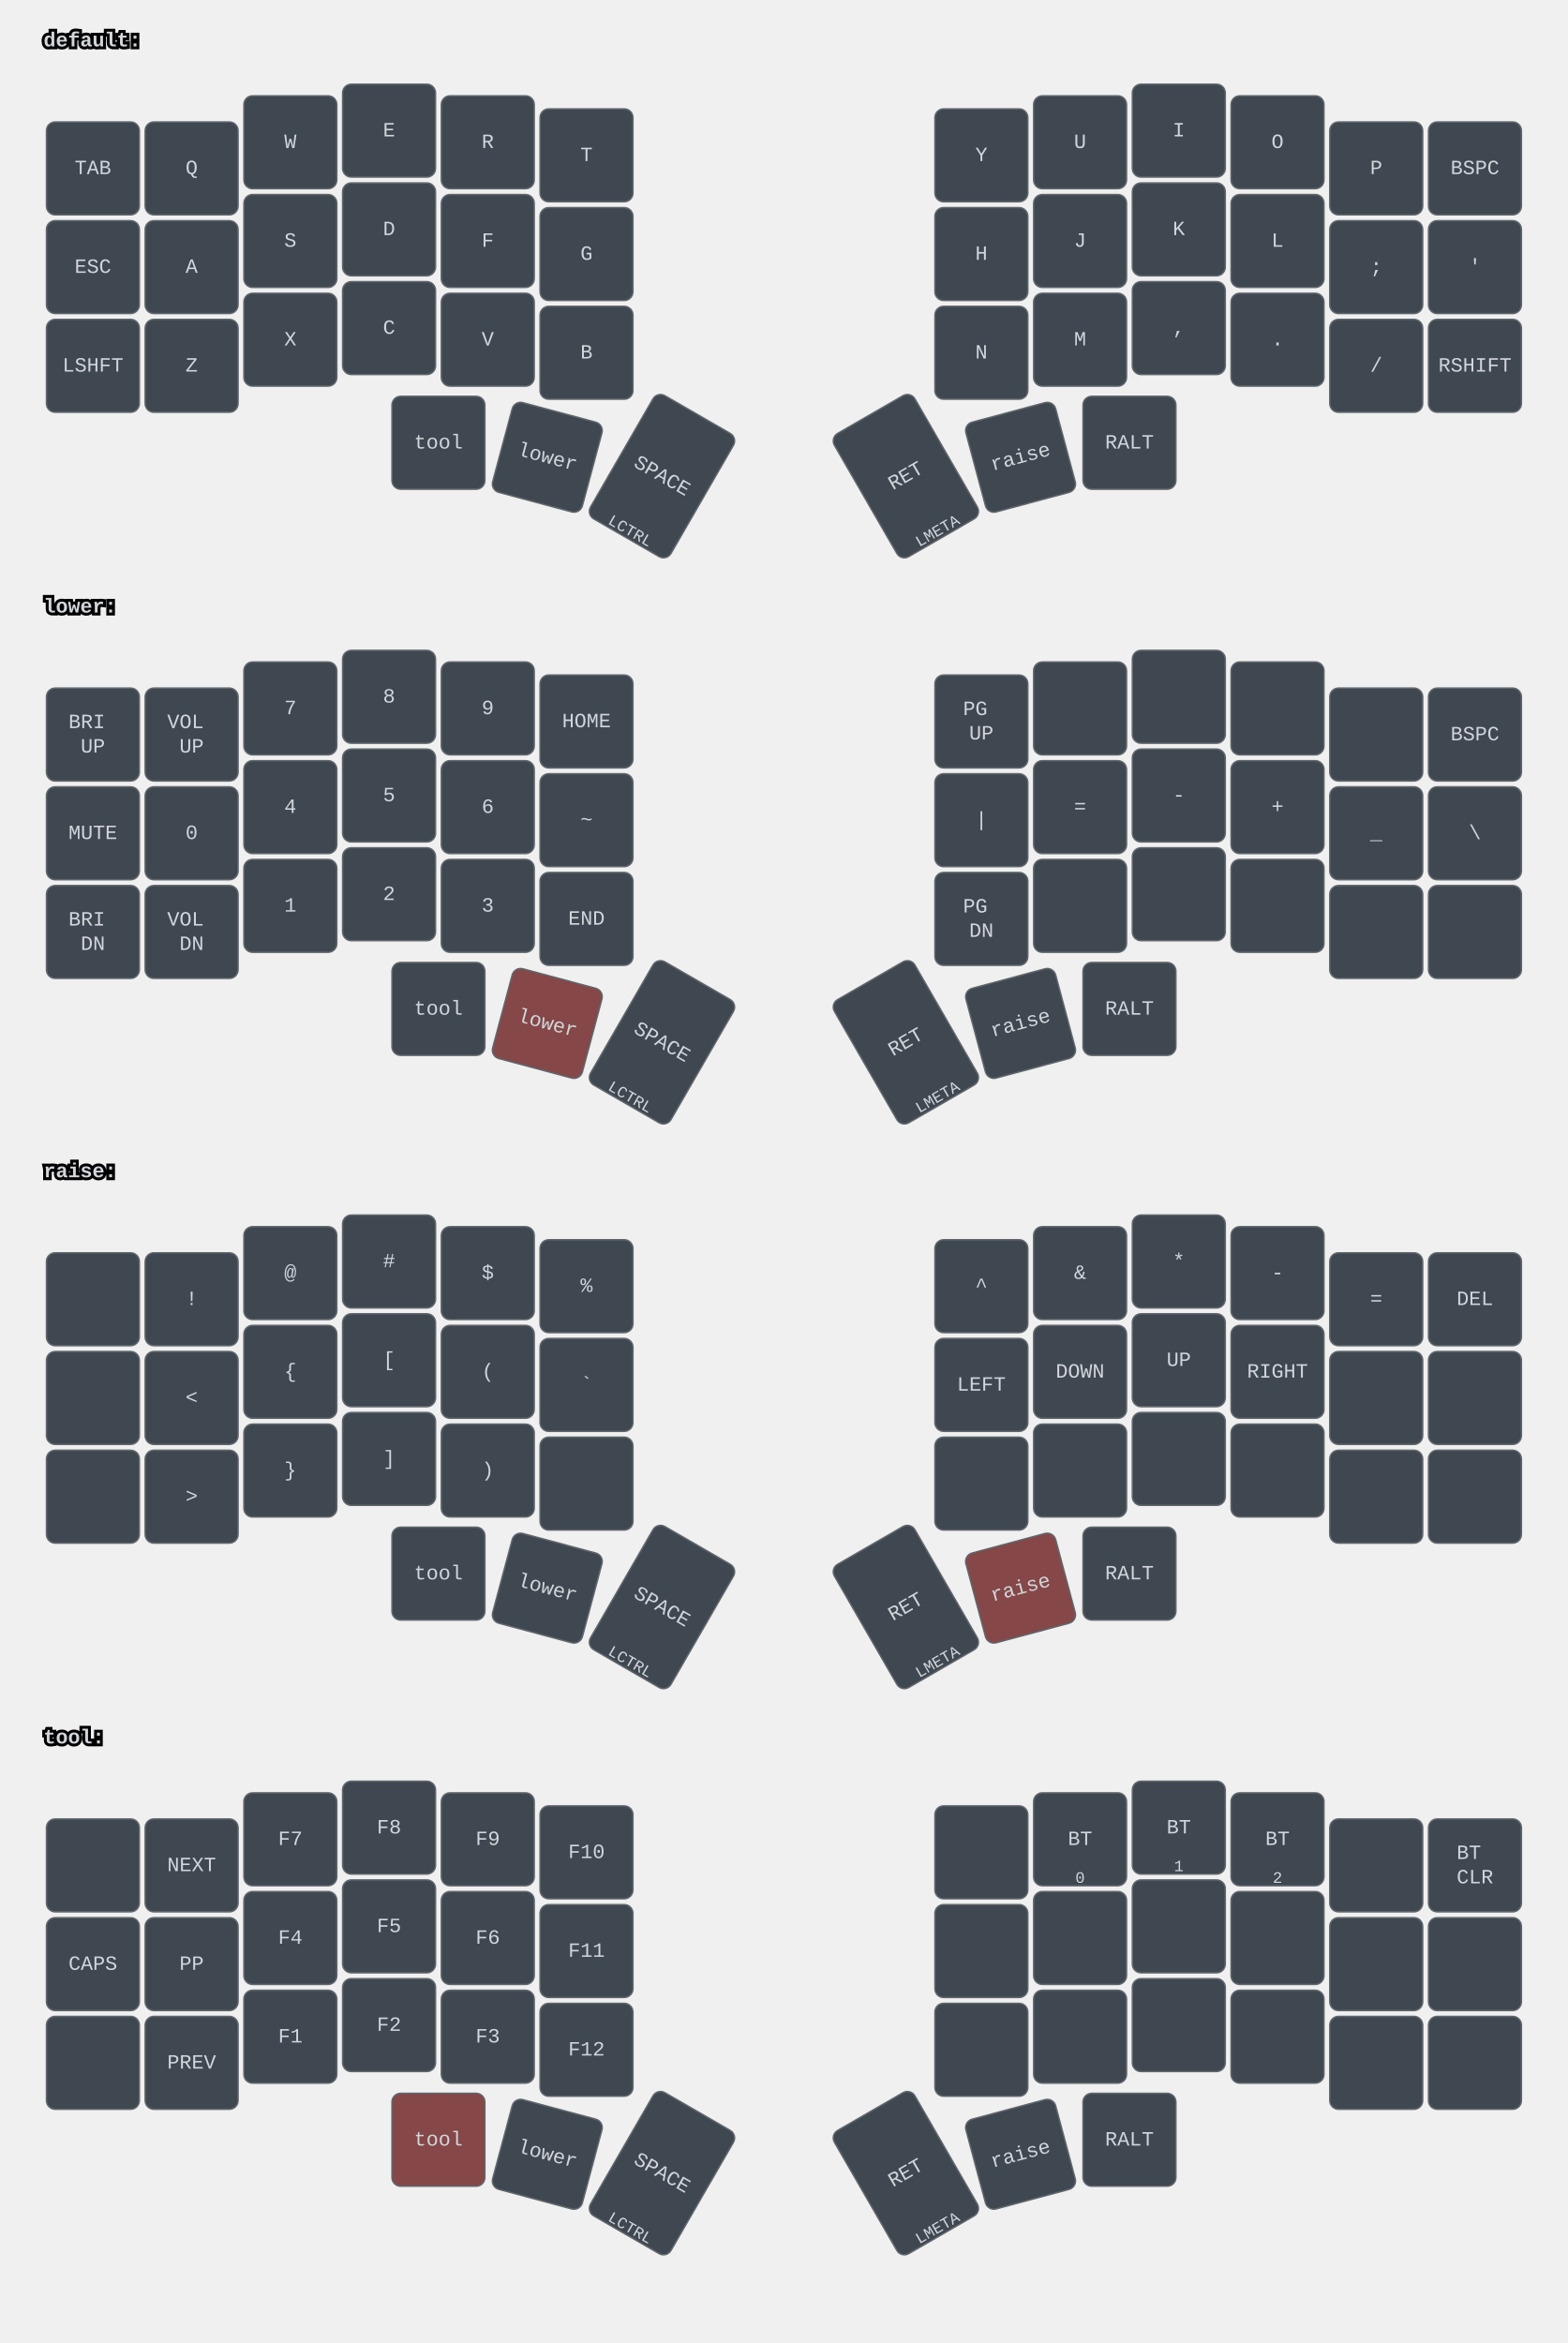
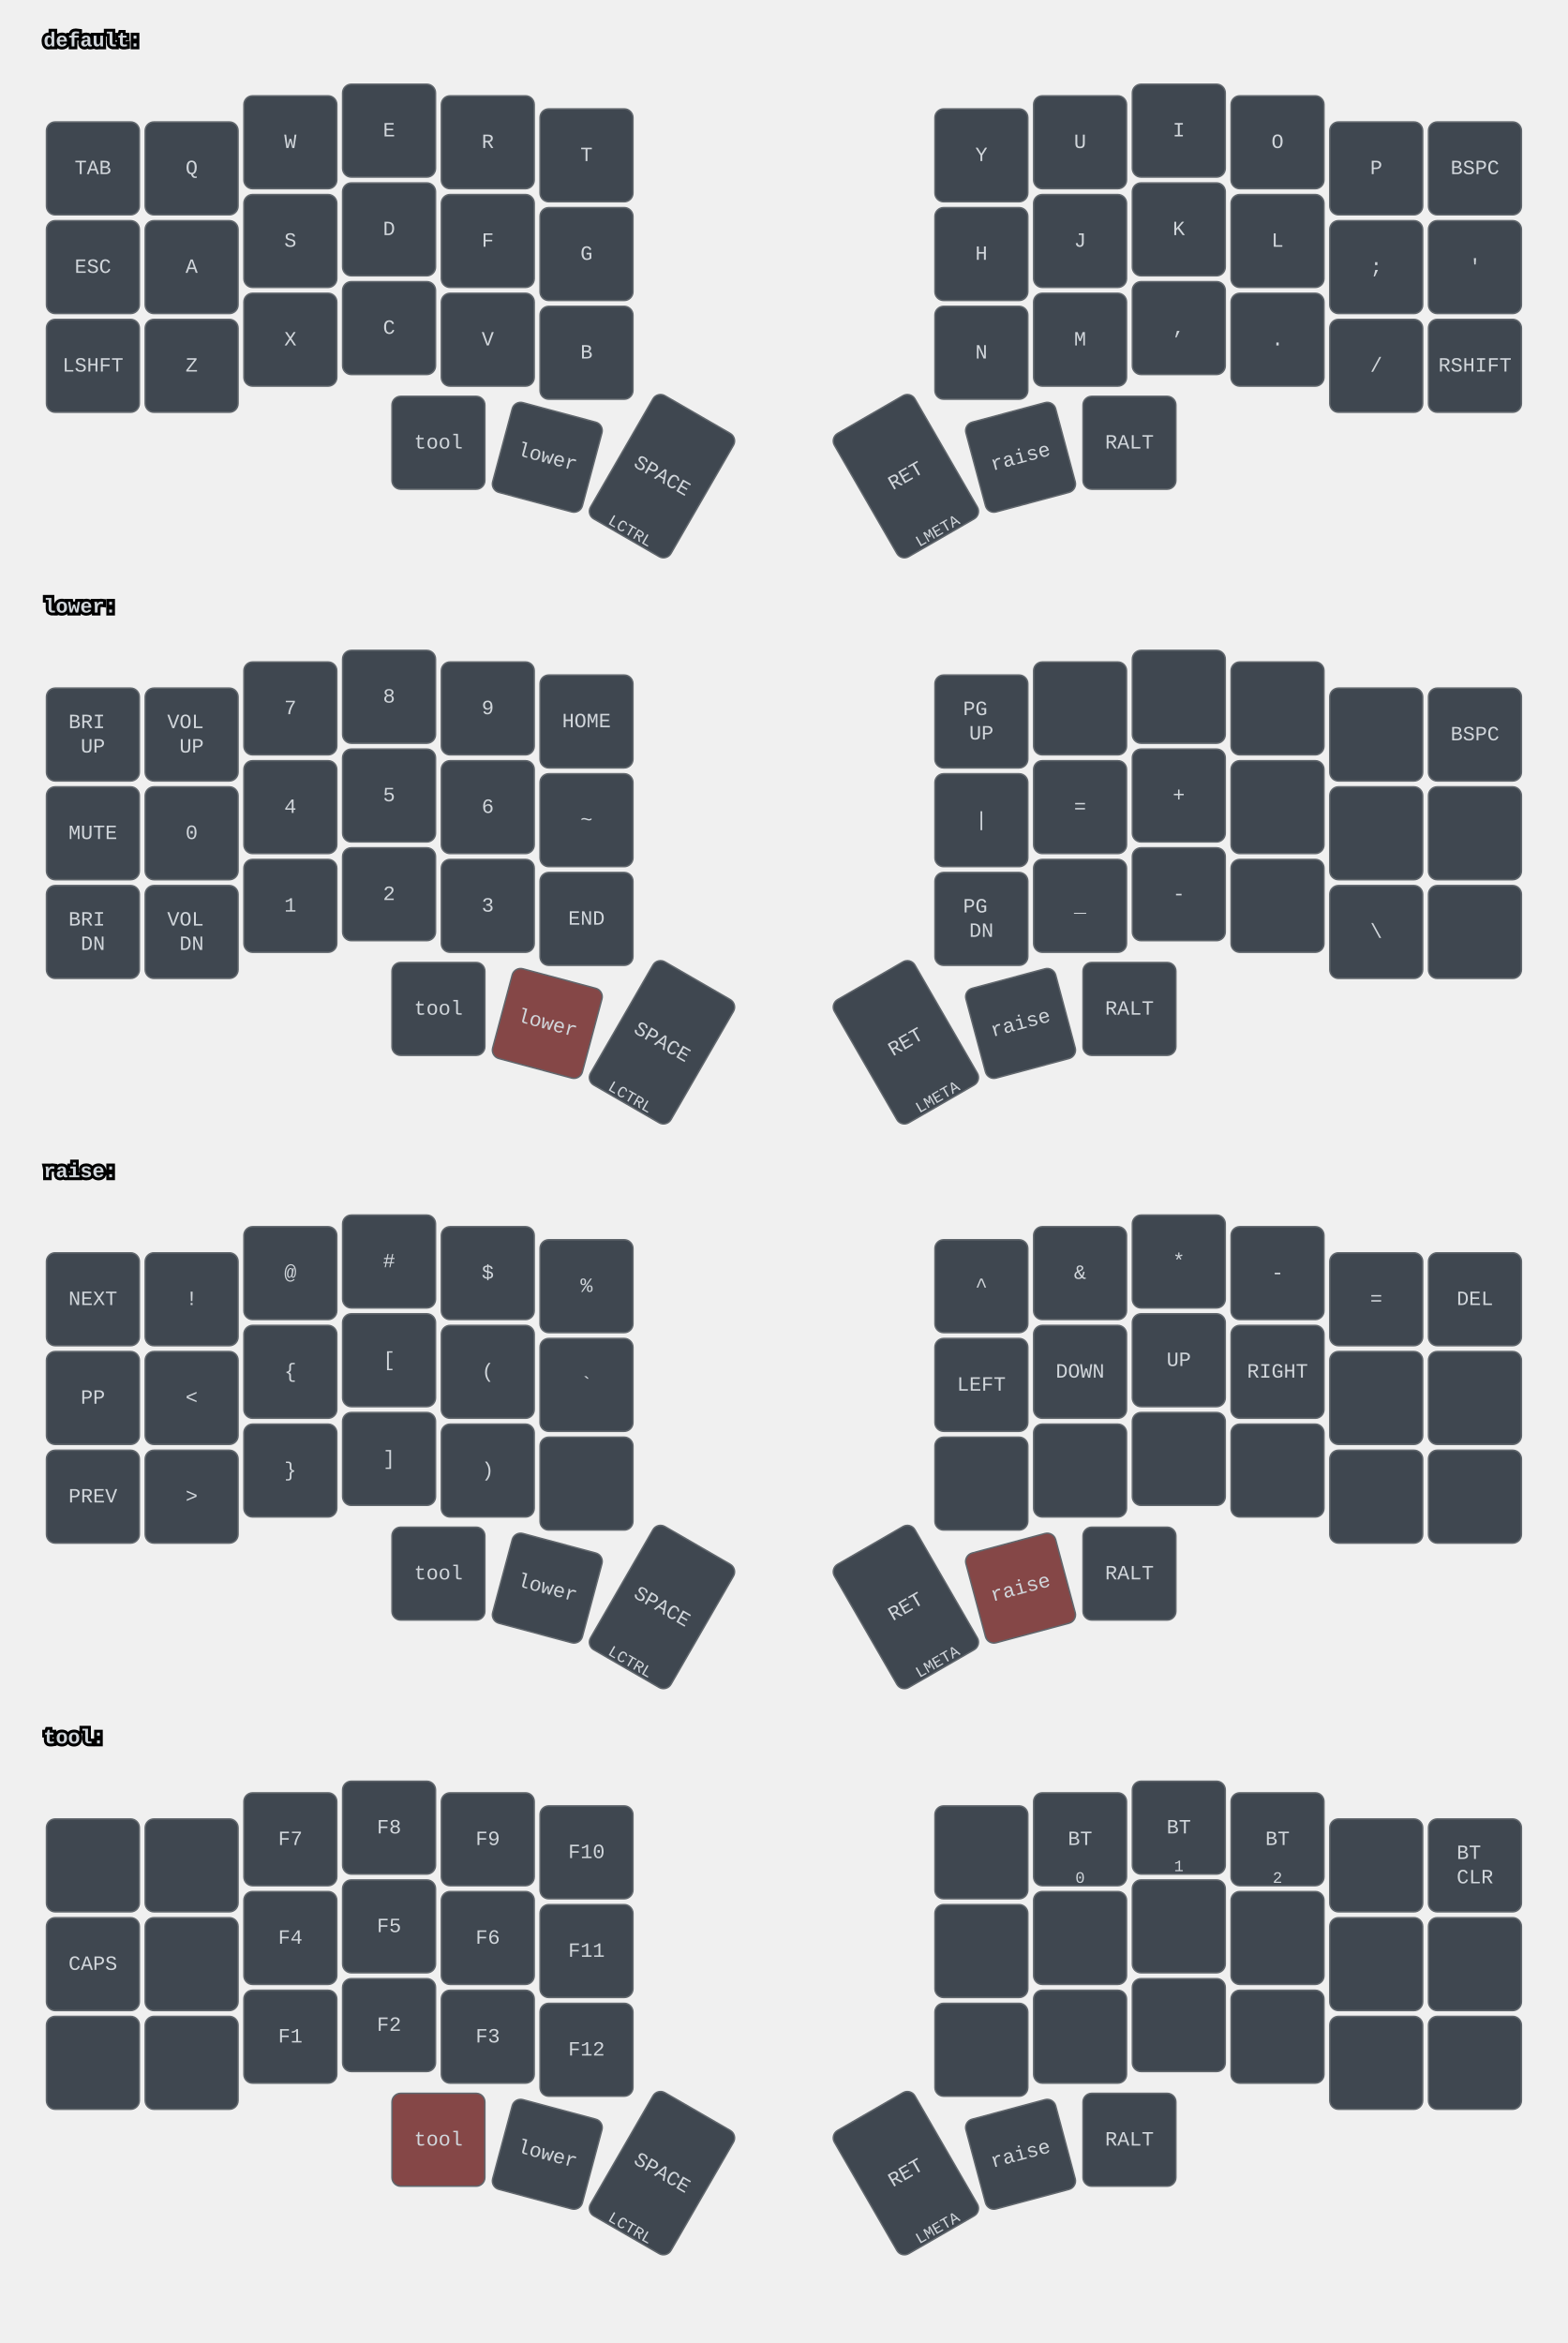
<svg xmlns="http://www.w3.org/2000/svg" width="1080" height="1614" viewBox="0 0 1080 1614" class="keymap">
  <style>/* inherit to force styles through use tags */
svg path {
    fill: inherit;
}

/* font and background color specifications */
svg.keymap {
    font-family: SFMono-Regular,Consolas,Liberation Mono,Menlo,monospace;
    font-size: 14px;
    font-kerning: normal;
    text-rendering: optimizeLegibility;
    fill: #24292e;
}

/* default key styling */
rect.key {
    fill: #f6f8fa;
}

rect.key, rect.combo {
    stroke: #c9cccf;
    stroke-width: 1;
}

/* default key side styling, only used is draw_key_sides is set */
rect.side {
    filter: brightness(90%);
}

/* color accent for combo boxes */
rect.combo, rect.combo-separate {
    fill: #cdf;
}

/* color accent for held keys */
rect.held, rect.combo.held {
    fill: #fdd;
}

/* color accent for ghost (optional) keys */
rect.ghost, rect.combo.ghost {
    stroke-dasharray: 4, 4;
    stroke-width: 2;
}

text {
    text-anchor: middle;
    dominant-baseline: middle;
}

/* styling for layer labels */
text.label {
    font-weight: bold;
    text-anchor: start;
    stroke: white;
    stroke-width: 4;
    paint-order: stroke;
}

/* styling for optional footer */
text.footer {
    text-anchor: end;
    dominant-baseline: auto;
    stroke: white;
    stroke-width: 4;
    paint-order: stroke;
}

/* styling for combo tap, and key hold/shifted label text */
text.combo, text.hold, text.shifted {
    font-size: 11px;
}

text.hold {
    text-anchor: middle;
    dominant-baseline: auto;
}

text.shifted {
    text-anchor: middle;
    dominant-baseline: hanging;
}

/* styling for hold/shifted label text in combo box */
text.combo.hold, text.combo.shifted {
    font-size: 8px;
}

/* lighter symbol for transparent keys */
text.trans {
    fill: #7b7e81;
}

/* styling for combo dendrons */
path.combo {
    stroke-width: 1;
    stroke: gray;
    fill: none;
}

/* Start Tabler Icons Cleanup */
/* cannot use height/width with glyphs */
.icon-tabler &gt; path {
    fill: inherit;
    stroke: inherit;
    stroke-width: 2;
}
/* hide tabler's default box */
.icon-tabler &gt; path[stroke="none"][fill="none"] {
    visibility: hidden;
}
/* End Tabler Icons Cleanup */

svg.keymap { fill: #d1d6db; }
rect.key { fill: #3f4750; }
rect.key, rect.combo { stroke: #60666c; }
rect.combo, rect.combo-separate { fill: #1f3d7a; }
rect.held, rect.combo.held { fill: #854747; }
text.label, text.footer { stroke: black; }
text.trans { fill: #7e8184; }
path.combo { stroke: #7f7f7f; }
</style>
  <g transform="translate(30, 0)" class="layer-default">
    <text x="0" y="28" class="label">default:</text>
    <g transform="translate(0, 56)">
      <g transform="translate(34, 60)" class="key keypos-0">
        <rect rx="6" ry="6" x="-32" y="-32" width="64" height="64" class="key" />
        <text x="0" y="0" class="key tap">TAB</text>
      </g>
      <g transform="translate(102, 60)" class="key keypos-1">
        <rect rx="6" ry="6" x="-32" y="-32" width="64" height="64" class="key" />
        <text x="0" y="0" class="key tap">Q</text>
      </g>
      <g transform="translate(170, 42)" class="key keypos-2">
        <rect rx="6" ry="6" x="-32" y="-32" width="64" height="64" class="key" />
        <text x="0" y="0" class="key tap">W</text>
      </g>
      <g transform="translate(238, 34)" class="key keypos-3">
        <rect rx="6" ry="6" x="-32" y="-32" width="64" height="64" class="key" />
        <text x="0" y="0" class="key tap">E</text>
      </g>
      <g transform="translate(306, 42)" class="key keypos-4">
        <rect rx="6" ry="6" x="-32" y="-32" width="64" height="64" class="key" />
        <text x="0" y="0" class="key tap">R</text>
      </g>
      <g transform="translate(374, 51)" class="key keypos-5">
        <rect rx="6" ry="6" x="-32" y="-32" width="64" height="64" class="key" />
        <text x="0" y="0" class="key tap">T</text>
      </g>
      <g transform="translate(646, 51)" class="key keypos-6">
        <rect rx="6" ry="6" x="-32" y="-32" width="64" height="64" class="key" />
        <text x="0" y="0" class="key tap">Y</text>
      </g>
      <g transform="translate(714, 42)" class="key keypos-7">
        <rect rx="6" ry="6" x="-32" y="-32" width="64" height="64" class="key" />
        <text x="0" y="0" class="key tap">U</text>
      </g>
      <g transform="translate(782, 34)" class="key keypos-8">
        <rect rx="6" ry="6" x="-32" y="-32" width="64" height="64" class="key" />
        <text x="0" y="0" class="key tap">I</text>
      </g>
      <g transform="translate(850, 42)" class="key keypos-9">
        <rect rx="6" ry="6" x="-32" y="-32" width="64" height="64" class="key" />
        <text x="0" y="0" class="key tap">O</text>
      </g>
      <g transform="translate(918, 60)" class="key keypos-10">
        <rect rx="6" ry="6" x="-32" y="-32" width="64" height="64" class="key" />
        <text x="0" y="0" class="key tap">P</text>
      </g>
      <g transform="translate(986, 60)" class="key keypos-11">
        <rect rx="6" ry="6" x="-32" y="-32" width="64" height="64" class="key" />
        <text x="0" y="0" class="key tap">BSPC</text>
      </g>
      <g transform="translate(34, 128)" class="key keypos-12">
        <rect rx="6" ry="6" x="-32" y="-32" width="64" height="64" class="key" />
        <text x="0" y="0" class="key tap">ESC</text>
      </g>
      <g transform="translate(102, 128)" class="key keypos-13">
        <rect rx="6" ry="6" x="-32" y="-32" width="64" height="64" class="key" />
        <text x="0" y="0" class="key tap">A</text>
      </g>
      <g transform="translate(170, 110)" class="key keypos-14">
        <rect rx="6" ry="6" x="-32" y="-32" width="64" height="64" class="key" />
        <text x="0" y="0" class="key tap">S</text>
      </g>
      <g transform="translate(238, 102)" class="key keypos-15">
        <rect rx="6" ry="6" x="-32" y="-32" width="64" height="64" class="key" />
        <text x="0" y="0" class="key tap">D</text>
      </g>
      <g transform="translate(306, 110)" class="key keypos-16">
        <rect rx="6" ry="6" x="-32" y="-32" width="64" height="64" class="key" />
        <text x="0" y="0" class="key tap">F</text>
      </g>
      <g transform="translate(374, 119)" class="key keypos-17">
        <rect rx="6" ry="6" x="-32" y="-32" width="64" height="64" class="key" />
        <text x="0" y="0" class="key tap">G</text>
      </g>
      <g transform="translate(646, 119)" class="key keypos-18">
        <rect rx="6" ry="6" x="-32" y="-32" width="64" height="64" class="key" />
        <text x="0" y="0" class="key tap">H</text>
      </g>
      <g transform="translate(714, 110)" class="key keypos-19">
        <rect rx="6" ry="6" x="-32" y="-32" width="64" height="64" class="key" />
        <text x="0" y="0" class="key tap">J</text>
      </g>
      <g transform="translate(782, 102)" class="key keypos-20">
        <rect rx="6" ry="6" x="-32" y="-32" width="64" height="64" class="key" />
        <text x="0" y="0" class="key tap">K</text>
      </g>
      <g transform="translate(850, 110)" class="key keypos-21">
        <rect rx="6" ry="6" x="-32" y="-32" width="64" height="64" class="key" />
        <text x="0" y="0" class="key tap">L</text>
      </g>
      <g transform="translate(918, 128)" class="key keypos-22">
        <rect rx="6" ry="6" x="-32" y="-32" width="64" height="64" class="key" />
        <text x="0" y="0" class="key tap">;</text>
      </g>
      <g transform="translate(986, 128)" class="key keypos-23">
        <rect rx="6" ry="6" x="-32" y="-32" width="64" height="64" class="key" />
        <text x="0" y="0" class="key tap">'</text>
      </g>
      <g transform="translate(34, 196)" class="key keypos-24">
        <rect rx="6" ry="6" x="-32" y="-32" width="64" height="64" class="key" />
        <text x="0" y="0" class="key tap">LSHFT</text>
      </g>
      <g transform="translate(102, 196)" class="key keypos-25">
        <rect rx="6" ry="6" x="-32" y="-32" width="64" height="64" class="key" />
        <text x="0" y="0" class="key tap">Z</text>
      </g>
      <g transform="translate(170, 178)" class="key keypos-26">
        <rect rx="6" ry="6" x="-32" y="-32" width="64" height="64" class="key" />
        <text x="0" y="0" class="key tap">X</text>
      </g>
      <g transform="translate(238, 170)" class="key keypos-27">
        <rect rx="6" ry="6" x="-32" y="-32" width="64" height="64" class="key" />
        <text x="0" y="0" class="key tap">C</text>
      </g>
      <g transform="translate(306, 178)" class="key keypos-28">
        <rect rx="6" ry="6" x="-32" y="-32" width="64" height="64" class="key" />
        <text x="0" y="0" class="key tap">V</text>
      </g>
      <g transform="translate(374, 187)" class="key keypos-29">
        <rect rx="6" ry="6" x="-32" y="-32" width="64" height="64" class="key" />
        <text x="0" y="0" class="key tap">B</text>
      </g>
      <g transform="translate(646, 187)" class="key keypos-30">
        <rect rx="6" ry="6" x="-32" y="-32" width="64" height="64" class="key" />
        <text x="0" y="0" class="key tap">N</text>
      </g>
      <g transform="translate(714, 178)" class="key keypos-31">
        <rect rx="6" ry="6" x="-32" y="-32" width="64" height="64" class="key" />
        <text x="0" y="0" class="key tap">M</text>
      </g>
      <g transform="translate(782, 170)" class="key keypos-32">
        <rect rx="6" ry="6" x="-32" y="-32" width="64" height="64" class="key" />
        <text x="0" y="0" class="key tap">,</text>
      </g>
      <g transform="translate(850, 178)" class="key keypos-33">
        <rect rx="6" ry="6" x="-32" y="-32" width="64" height="64" class="key" />
        <text x="0" y="0" class="key tap">.</text>
      </g>
      <g transform="translate(918, 196)" class="key keypos-34">
        <rect rx="6" ry="6" x="-32" y="-32" width="64" height="64" class="key" />
        <text x="0" y="0" class="key tap">/</text>
      </g>
      <g transform="translate(986, 196)" class="key keypos-35">
        <rect rx="6" ry="6" x="-32" y="-32" width="64" height="64" class="key" />
        <text x="0" y="0" class="key tap">RSHIFT</text>
      </g>
      <g transform="translate(272, 249)" class="key keypos-36">
        <rect rx="6" ry="6" x="-32" y="-32" width="64" height="64" class="key" />
        <text x="0" y="0" class="key tap">tool</text>
      </g>
      <g transform="translate(347, 259) rotate(15.0)" class="key keypos-37">
        <rect rx="6" ry="6" x="-32" y="-32" width="64" height="64" class="key" />
        <text x="0" y="0" class="key tap">lower</text>
      </g>
      <g transform="translate(426, 272) rotate(30.0)" class="key keypos-38">
        <rect rx="6" ry="6" x="-32" y="-49" width="64" height="98" class="key" />
        <text x="0" y="0" class="key tap">SPACE</text>
        <text x="0" y="47" class="key hold">LCTRL</text>
      </g>
      <g transform="translate(594, 272) rotate(-30.0)" class="key keypos-39">
        <rect rx="6" ry="6" x="-32" y="-49" width="64" height="98" class="key" />
        <text x="0" y="0" class="key tap">RET</text>
        <text x="0" y="47" class="key hold">LMETA</text>
      </g>
      <g transform="translate(673, 259) rotate(-15.0)" class="key keypos-40">
        <rect rx="6" ry="6" x="-32" y="-32" width="64" height="64" class="key" />
        <text x="0" y="0" class="key tap">raise</text>
      </g>
      <g transform="translate(748, 249)" class="key keypos-41">
        <rect rx="6" ry="6" x="-32" y="-32" width="64" height="64" class="key" />
        <text x="0" y="0" class="key tap">RALT</text>
      </g>
    </g>
  </g>
  <g transform="translate(30, 390)" class="layer-lower">
    <text x="0" y="28" class="label">lower:</text>
    <g transform="translate(0, 56)">
      <g transform="translate(34, 60)" class="key keypos-0">
        <rect rx="6" ry="6" x="-32" y="-32" width="64" height="64" class="key" />
        <text x="0" y="0" class="key tap">
          <tspan x="0" dy="-0.6em">BRI</tspan>
          <tspan x="0" dy="1.2em">UP</tspan>
        </text>
      </g>
      <g transform="translate(102, 60)" class="key keypos-1">
        <rect rx="6" ry="6" x="-32" y="-32" width="64" height="64" class="key" />
        <text x="0" y="0" class="key tap">
          <tspan x="0" dy="-0.6em">VOL</tspan>
          <tspan x="0" dy="1.2em">UP</tspan>
        </text>
      </g>
      <g transform="translate(170, 42)" class="key keypos-2">
        <rect rx="6" ry="6" x="-32" y="-32" width="64" height="64" class="key" />
        <text x="0" y="0" class="key tap">7</text>
      </g>
      <g transform="translate(238, 34)" class="key keypos-3">
        <rect rx="6" ry="6" x="-32" y="-32" width="64" height="64" class="key" />
        <text x="0" y="0" class="key tap">8</text>
      </g>
      <g transform="translate(306, 42)" class="key keypos-4">
        <rect rx="6" ry="6" x="-32" y="-32" width="64" height="64" class="key" />
        <text x="0" y="0" class="key tap">9</text>
      </g>
      <g transform="translate(374, 51)" class="key keypos-5">
        <rect rx="6" ry="6" x="-32" y="-32" width="64" height="64" class="key" />
        <text x="0" y="0" class="key tap">HOME</text>
      </g>
      <g transform="translate(646, 51)" class="key keypos-6">
        <rect rx="6" ry="6" x="-32" y="-32" width="64" height="64" class="key" />
        <text x="0" y="0" class="key tap">
          <tspan x="0" dy="-0.6em">PG</tspan>
          <tspan x="0" dy="1.2em">UP</tspan>
        </text>
      </g>
      <g transform="translate(714, 42)" class="key keypos-7">
        <rect rx="6" ry="6" x="-32" y="-32" width="64" height="64" class="key" />
      </g>
      <g transform="translate(782, 34)" class="key keypos-8">
        <rect rx="6" ry="6" x="-32" y="-32" width="64" height="64" class="key" />
      </g>
      <g transform="translate(850, 42)" class="key keypos-9">
        <rect rx="6" ry="6" x="-32" y="-32" width="64" height="64" class="key" />
      </g>
      <g transform="translate(918, 60)" class="key keypos-10">
        <rect rx="6" ry="6" x="-32" y="-32" width="64" height="64" class="key" />
      </g>
      <g transform="translate(986, 60)" class="key keypos-11">
        <rect rx="6" ry="6" x="-32" y="-32" width="64" height="64" class="key" />
        <text x="0" y="0" class="key tap">BSPC</text>
      </g>
      <g transform="translate(34, 128)" class="key keypos-12">
        <rect rx="6" ry="6" x="-32" y="-32" width="64" height="64" class="key" />
        <text x="0" y="0" class="key tap">MUTE</text>
      </g>
      <g transform="translate(102, 128)" class="key keypos-13">
        <rect rx="6" ry="6" x="-32" y="-32" width="64" height="64" class="key" />
        <text x="0" y="0" class="key tap">0</text>
      </g>
      <g transform="translate(170, 110)" class="key keypos-14">
        <rect rx="6" ry="6" x="-32" y="-32" width="64" height="64" class="key" />
        <text x="0" y="0" class="key tap">4</text>
      </g>
      <g transform="translate(238, 102)" class="key keypos-15">
        <rect rx="6" ry="6" x="-32" y="-32" width="64" height="64" class="key" />
        <text x="0" y="0" class="key tap">5</text>
      </g>
      <g transform="translate(306, 110)" class="key keypos-16">
        <rect rx="6" ry="6" x="-32" y="-32" width="64" height="64" class="key" />
        <text x="0" y="0" class="key tap">6</text>
      </g>
      <g transform="translate(374, 119)" class="key keypos-17">
        <rect rx="6" ry="6" x="-32" y="-32" width="64" height="64" class="key" />
        <text x="0" y="0" class="key tap">~</text>
      </g>
      <g transform="translate(646, 119)" class="key keypos-18">
        <rect rx="6" ry="6" x="-32" y="-32" width="64" height="64" class="key" />
        <text x="0" y="0" class="key tap">|</text>
      </g>
      <g transform="translate(714, 110)" class="key keypos-19">
        <rect rx="6" ry="6" x="-32" y="-32" width="64" height="64" class="key" />
        <text x="0" y="0" class="key tap">=</text>
      </g>
      <g transform="translate(782, 102)" class="key keypos-20">
        <rect rx="6" ry="6" x="-32" y="-32" width="64" height="64" class="key" />
-         <text x="0" y="0" class="key tap">-</text>
+         <text x="0" y="0" class="key tap">+</text>
      </g>
      <g transform="translate(850, 110)" class="key keypos-21">
        <rect rx="6" ry="6" x="-32" y="-32" width="64" height="64" class="key" />
-         <text x="0" y="0" class="key tap">+</text>
      </g>
      <g transform="translate(918, 128)" class="key keypos-22">
        <rect rx="6" ry="6" x="-32" y="-32" width="64" height="64" class="key" />
-         <text x="0" y="0" class="key tap">_</text>
      </g>
      <g transform="translate(986, 128)" class="key keypos-23">
        <rect rx="6" ry="6" x="-32" y="-32" width="64" height="64" class="key" />
-         <text x="0" y="0" class="key tap">\</text>
      </g>
      <g transform="translate(34, 196)" class="key keypos-24">
        <rect rx="6" ry="6" x="-32" y="-32" width="64" height="64" class="key" />
        <text x="0" y="0" class="key tap">
          <tspan x="0" dy="-0.6em">BRI</tspan>
          <tspan x="0" dy="1.2em">DN</tspan>
        </text>
      </g>
      <g transform="translate(102, 196)" class="key keypos-25">
        <rect rx="6" ry="6" x="-32" y="-32" width="64" height="64" class="key" />
        <text x="0" y="0" class="key tap">
          <tspan x="0" dy="-0.6em">VOL</tspan>
          <tspan x="0" dy="1.2em">DN</tspan>
        </text>
      </g>
      <g transform="translate(170, 178)" class="key keypos-26">
        <rect rx="6" ry="6" x="-32" y="-32" width="64" height="64" class="key" />
        <text x="0" y="0" class="key tap">1</text>
      </g>
      <g transform="translate(238, 170)" class="key keypos-27">
        <rect rx="6" ry="6" x="-32" y="-32" width="64" height="64" class="key" />
        <text x="0" y="0" class="key tap">2</text>
      </g>
      <g transform="translate(306, 178)" class="key keypos-28">
        <rect rx="6" ry="6" x="-32" y="-32" width="64" height="64" class="key" />
        <text x="0" y="0" class="key tap">3</text>
      </g>
      <g transform="translate(374, 187)" class="key keypos-29">
        <rect rx="6" ry="6" x="-32" y="-32" width="64" height="64" class="key" />
        <text x="0" y="0" class="key tap">END</text>
      </g>
      <g transform="translate(646, 187)" class="key keypos-30">
        <rect rx="6" ry="6" x="-32" y="-32" width="64" height="64" class="key" />
        <text x="0" y="0" class="key tap">
          <tspan x="0" dy="-0.6em">PG</tspan>
          <tspan x="0" dy="1.2em">DN</tspan>
        </text>
      </g>
      <g transform="translate(714, 178)" class="key keypos-31">
        <rect rx="6" ry="6" x="-32" y="-32" width="64" height="64" class="key" />
+         <text x="0" y="0" class="key tap">_</text>
      </g>
      <g transform="translate(782, 170)" class="key keypos-32">
        <rect rx="6" ry="6" x="-32" y="-32" width="64" height="64" class="key" />
+         <text x="0" y="0" class="key tap">-</text>
      </g>
      <g transform="translate(850, 178)" class="key keypos-33">
        <rect rx="6" ry="6" x="-32" y="-32" width="64" height="64" class="key" />
      </g>
      <g transform="translate(918, 196)" class="key keypos-34">
        <rect rx="6" ry="6" x="-32" y="-32" width="64" height="64" class="key" />
+         <text x="0" y="0" class="key tap">\</text>
      </g>
      <g transform="translate(986, 196)" class="key keypos-35">
        <rect rx="6" ry="6" x="-32" y="-32" width="64" height="64" class="key" />
      </g>
      <g transform="translate(272, 249)" class="key keypos-36">
        <rect rx="6" ry="6" x="-32" y="-32" width="64" height="64" class="key" />
        <text x="0" y="0" class="key tap">tool</text>
      </g>
      <g transform="translate(347, 259) rotate(15.0)" class="key held keypos-37">
        <rect rx="6" ry="6" x="-32" y="-32" width="64" height="64" class="key held" />
        <text x="0" y="0" class="key held tap">lower</text>
      </g>
      <g transform="translate(426, 272) rotate(30.0)" class="key keypos-38">
        <rect rx="6" ry="6" x="-32" y="-49" width="64" height="98" class="key" />
        <text x="0" y="0" class="key tap">SPACE</text>
        <text x="0" y="47" class="key hold">LCTRL</text>
      </g>
      <g transform="translate(594, 272) rotate(-30.0)" class="key keypos-39">
        <rect rx="6" ry="6" x="-32" y="-49" width="64" height="98" class="key" />
        <text x="0" y="0" class="key tap">RET</text>
        <text x="0" y="47" class="key hold">LMETA</text>
      </g>
      <g transform="translate(673, 259) rotate(-15.0)" class="key keypos-40">
        <rect rx="6" ry="6" x="-32" y="-32" width="64" height="64" class="key" />
        <text x="0" y="0" class="key tap">raise</text>
      </g>
      <g transform="translate(748, 249)" class="key keypos-41">
        <rect rx="6" ry="6" x="-32" y="-32" width="64" height="64" class="key" />
        <text x="0" y="0" class="key tap">RALT</text>
      </g>
    </g>
  </g>
  <g transform="translate(30, 779)" class="layer-raise">
    <text x="0" y="28" class="label">raise:</text>
    <g transform="translate(0, 56)">
      <g transform="translate(34, 60)" class="key keypos-0">
        <rect rx="6" ry="6" x="-32" y="-32" width="64" height="64" class="key" />
+         <text x="0" y="0" class="key tap">NEXT</text>
      </g>
      <g transform="translate(102, 60)" class="key keypos-1">
        <rect rx="6" ry="6" x="-32" y="-32" width="64" height="64" class="key" />
        <text x="0" y="0" class="key tap">!</text>
      </g>
      <g transform="translate(170, 42)" class="key keypos-2">
        <rect rx="6" ry="6" x="-32" y="-32" width="64" height="64" class="key" />
        <text x="0" y="0" class="key tap">@</text>
      </g>
      <g transform="translate(238, 34)" class="key keypos-3">
        <rect rx="6" ry="6" x="-32" y="-32" width="64" height="64" class="key" />
        <text x="0" y="0" class="key tap">#</text>
      </g>
      <g transform="translate(306, 42)" class="key keypos-4">
        <rect rx="6" ry="6" x="-32" y="-32" width="64" height="64" class="key" />
        <text x="0" y="0" class="key tap">$</text>
      </g>
      <g transform="translate(374, 51)" class="key keypos-5">
        <rect rx="6" ry="6" x="-32" y="-32" width="64" height="64" class="key" />
        <text x="0" y="0" class="key tap">%</text>
      </g>
      <g transform="translate(646, 51)" class="key keypos-6">
        <rect rx="6" ry="6" x="-32" y="-32" width="64" height="64" class="key" />
        <text x="0" y="0" class="key tap">^</text>
      </g>
      <g transform="translate(714, 42)" class="key keypos-7">
        <rect rx="6" ry="6" x="-32" y="-32" width="64" height="64" class="key" />
        <text x="0" y="0" class="key tap">&amp;</text>
      </g>
      <g transform="translate(782, 34)" class="key keypos-8">
        <rect rx="6" ry="6" x="-32" y="-32" width="64" height="64" class="key" />
        <text x="0" y="0" class="key tap">*</text>
      </g>
      <g transform="translate(850, 42)" class="key keypos-9">
        <rect rx="6" ry="6" x="-32" y="-32" width="64" height="64" class="key" />
        <text x="0" y="0" class="key tap">-</text>
      </g>
      <g transform="translate(918, 60)" class="key keypos-10">
        <rect rx="6" ry="6" x="-32" y="-32" width="64" height="64" class="key" />
        <text x="0" y="0" class="key tap">=</text>
      </g>
      <g transform="translate(986, 60)" class="key keypos-11">
        <rect rx="6" ry="6" x="-32" y="-32" width="64" height="64" class="key" />
        <text x="0" y="0" class="key tap">DEL</text>
      </g>
      <g transform="translate(34, 128)" class="key keypos-12">
        <rect rx="6" ry="6" x="-32" y="-32" width="64" height="64" class="key" />
+         <text x="0" y="0" class="key tap">PP</text>
      </g>
      <g transform="translate(102, 128)" class="key keypos-13">
        <rect rx="6" ry="6" x="-32" y="-32" width="64" height="64" class="key" />
        <text x="0" y="0" class="key tap">&lt;</text>
      </g>
      <g transform="translate(170, 110)" class="key keypos-14">
        <rect rx="6" ry="6" x="-32" y="-32" width="64" height="64" class="key" />
        <text x="0" y="0" class="key tap">{</text>
      </g>
      <g transform="translate(238, 102)" class="key keypos-15">
        <rect rx="6" ry="6" x="-32" y="-32" width="64" height="64" class="key" />
        <text x="0" y="0" class="key tap">[</text>
      </g>
      <g transform="translate(306, 110)" class="key keypos-16">
        <rect rx="6" ry="6" x="-32" y="-32" width="64" height="64" class="key" />
        <text x="0" y="0" class="key tap">(</text>
      </g>
      <g transform="translate(374, 119)" class="key keypos-17">
        <rect rx="6" ry="6" x="-32" y="-32" width="64" height="64" class="key" />
        <text x="0" y="0" class="key tap">`</text>
      </g>
      <g transform="translate(646, 119)" class="key keypos-18">
        <rect rx="6" ry="6" x="-32" y="-32" width="64" height="64" class="key" />
        <text x="0" y="0" class="key tap">LEFT</text>
      </g>
      <g transform="translate(714, 110)" class="key keypos-19">
        <rect rx="6" ry="6" x="-32" y="-32" width="64" height="64" class="key" />
        <text x="0" y="0" class="key tap">DOWN</text>
      </g>
      <g transform="translate(782, 102)" class="key keypos-20">
        <rect rx="6" ry="6" x="-32" y="-32" width="64" height="64" class="key" />
        <text x="0" y="0" class="key tap">UP</text>
      </g>
      <g transform="translate(850, 110)" class="key keypos-21">
        <rect rx="6" ry="6" x="-32" y="-32" width="64" height="64" class="key" />
        <text x="0" y="0" class="key tap">RIGHT</text>
      </g>
      <g transform="translate(918, 128)" class="key keypos-22">
        <rect rx="6" ry="6" x="-32" y="-32" width="64" height="64" class="key" />
      </g>
      <g transform="translate(986, 128)" class="key keypos-23">
        <rect rx="6" ry="6" x="-32" y="-32" width="64" height="64" class="key" />
      </g>
      <g transform="translate(34, 196)" class="key keypos-24">
        <rect rx="6" ry="6" x="-32" y="-32" width="64" height="64" class="key" />
+         <text x="0" y="0" class="key tap">PREV</text>
      </g>
      <g transform="translate(102, 196)" class="key keypos-25">
        <rect rx="6" ry="6" x="-32" y="-32" width="64" height="64" class="key" />
        <text x="0" y="0" class="key tap">&gt;</text>
      </g>
      <g transform="translate(170, 178)" class="key keypos-26">
        <rect rx="6" ry="6" x="-32" y="-32" width="64" height="64" class="key" />
        <text x="0" y="0" class="key tap">}</text>
      </g>
      <g transform="translate(238, 170)" class="key keypos-27">
        <rect rx="6" ry="6" x="-32" y="-32" width="64" height="64" class="key" />
        <text x="0" y="0" class="key tap">]</text>
      </g>
      <g transform="translate(306, 178)" class="key keypos-28">
        <rect rx="6" ry="6" x="-32" y="-32" width="64" height="64" class="key" />
        <text x="0" y="0" class="key tap">)</text>
      </g>
      <g transform="translate(374, 187)" class="key keypos-29">
        <rect rx="6" ry="6" x="-32" y="-32" width="64" height="64" class="key" />
      </g>
      <g transform="translate(646, 187)" class="key keypos-30">
        <rect rx="6" ry="6" x="-32" y="-32" width="64" height="64" class="key" />
      </g>
      <g transform="translate(714, 178)" class="key keypos-31">
        <rect rx="6" ry="6" x="-32" y="-32" width="64" height="64" class="key" />
      </g>
      <g transform="translate(782, 170)" class="key keypos-32">
        <rect rx="6" ry="6" x="-32" y="-32" width="64" height="64" class="key" />
      </g>
      <g transform="translate(850, 178)" class="key keypos-33">
        <rect rx="6" ry="6" x="-32" y="-32" width="64" height="64" class="key" />
      </g>
      <g transform="translate(918, 196)" class="key keypos-34">
        <rect rx="6" ry="6" x="-32" y="-32" width="64" height="64" class="key" />
      </g>
      <g transform="translate(986, 196)" class="key keypos-35">
        <rect rx="6" ry="6" x="-32" y="-32" width="64" height="64" class="key" />
      </g>
      <g transform="translate(272, 249)" class="key keypos-36">
        <rect rx="6" ry="6" x="-32" y="-32" width="64" height="64" class="key" />
        <text x="0" y="0" class="key tap">tool</text>
      </g>
      <g transform="translate(347, 259) rotate(15.0)" class="key keypos-37">
        <rect rx="6" ry="6" x="-32" y="-32" width="64" height="64" class="key" />
        <text x="0" y="0" class="key tap">lower</text>
      </g>
      <g transform="translate(426, 272) rotate(30.0)" class="key keypos-38">
        <rect rx="6" ry="6" x="-32" y="-49" width="64" height="98" class="key" />
        <text x="0" y="0" class="key tap">SPACE</text>
        <text x="0" y="47" class="key hold">LCTRL</text>
      </g>
      <g transform="translate(594, 272) rotate(-30.0)" class="key keypos-39">
        <rect rx="6" ry="6" x="-32" y="-49" width="64" height="98" class="key" />
        <text x="0" y="0" class="key tap">RET</text>
        <text x="0" y="47" class="key hold">LMETA</text>
      </g>
      <g transform="translate(673, 259) rotate(-15.0)" class="key held keypos-40">
        <rect rx="6" ry="6" x="-32" y="-32" width="64" height="64" class="key held" />
        <text x="0" y="0" class="key held tap">raise</text>
      </g>
      <g transform="translate(748, 249)" class="key keypos-41">
        <rect rx="6" ry="6" x="-32" y="-32" width="64" height="64" class="key" />
        <text x="0" y="0" class="key tap">RALT</text>
      </g>
    </g>
  </g>
  <g transform="translate(30, 1169)" class="layer-tool">
    <text x="0" y="28" class="label">tool:</text>
    <g transform="translate(0, 56)">
      <g transform="translate(34, 60)" class="key keypos-0">
        <rect rx="6" ry="6" x="-32" y="-32" width="64" height="64" class="key" />
      </g>
      <g transform="translate(102, 60)" class="key keypos-1">
        <rect rx="6" ry="6" x="-32" y="-32" width="64" height="64" class="key" />
-         <text x="0" y="0" class="key tap">NEXT</text>
      </g>
      <g transform="translate(170, 42)" class="key keypos-2">
        <rect rx="6" ry="6" x="-32" y="-32" width="64" height="64" class="key" />
        <text x="0" y="0" class="key tap">F7</text>
      </g>
      <g transform="translate(238, 34)" class="key keypos-3">
        <rect rx="6" ry="6" x="-32" y="-32" width="64" height="64" class="key" />
        <text x="0" y="0" class="key tap">F8</text>
      </g>
      <g transform="translate(306, 42)" class="key keypos-4">
        <rect rx="6" ry="6" x="-32" y="-32" width="64" height="64" class="key" />
        <text x="0" y="0" class="key tap">F9</text>
      </g>
      <g transform="translate(374, 51)" class="key keypos-5">
        <rect rx="6" ry="6" x="-32" y="-32" width="64" height="64" class="key" />
        <text x="0" y="0" class="key tap">F10</text>
      </g>
      <g transform="translate(646, 51)" class="key keypos-6">
        <rect rx="6" ry="6" x="-32" y="-32" width="64" height="64" class="key" />
      </g>
      <g transform="translate(714, 42)" class="key keypos-7">
        <rect rx="6" ry="6" x="-32" y="-32" width="64" height="64" class="key" />
        <text x="0" y="0" class="key tap">BT</text>
        <text x="0" y="30" class="key hold">0</text>
      </g>
      <g transform="translate(782, 34)" class="key keypos-8">
        <rect rx="6" ry="6" x="-32" y="-32" width="64" height="64" class="key" />
        <text x="0" y="0" class="key tap">BT</text>
        <text x="0" y="30" class="key hold">1</text>
      </g>
      <g transform="translate(850, 42)" class="key keypos-9">
        <rect rx="6" ry="6" x="-32" y="-32" width="64" height="64" class="key" />
        <text x="0" y="0" class="key tap">BT</text>
        <text x="0" y="30" class="key hold">2</text>
      </g>
      <g transform="translate(918, 60)" class="key keypos-10">
        <rect rx="6" ry="6" x="-32" y="-32" width="64" height="64" class="key" />
      </g>
      <g transform="translate(986, 60)" class="key keypos-11">
        <rect rx="6" ry="6" x="-32" y="-32" width="64" height="64" class="key" />
        <text x="0" y="0" class="key tap">
          <tspan x="0" dy="-0.6em">BT</tspan>
          <tspan x="0" dy="1.2em">CLR</tspan>
        </text>
      </g>
      <g transform="translate(34, 128)" class="key keypos-12">
        <rect rx="6" ry="6" x="-32" y="-32" width="64" height="64" class="key" />
        <text x="0" y="0" class="key tap">CAPS</text>
      </g>
      <g transform="translate(102, 128)" class="key keypos-13">
        <rect rx="6" ry="6" x="-32" y="-32" width="64" height="64" class="key" />
-         <text x="0" y="0" class="key tap">PP</text>
      </g>
      <g transform="translate(170, 110)" class="key keypos-14">
        <rect rx="6" ry="6" x="-32" y="-32" width="64" height="64" class="key" />
        <text x="0" y="0" class="key tap">F4</text>
      </g>
      <g transform="translate(238, 102)" class="key keypos-15">
        <rect rx="6" ry="6" x="-32" y="-32" width="64" height="64" class="key" />
        <text x="0" y="0" class="key tap">F5</text>
      </g>
      <g transform="translate(306, 110)" class="key keypos-16">
        <rect rx="6" ry="6" x="-32" y="-32" width="64" height="64" class="key" />
        <text x="0" y="0" class="key tap">F6</text>
      </g>
      <g transform="translate(374, 119)" class="key keypos-17">
        <rect rx="6" ry="6" x="-32" y="-32" width="64" height="64" class="key" />
        <text x="0" y="0" class="key tap">F11</text>
      </g>
      <g transform="translate(646, 119)" class="key keypos-18">
        <rect rx="6" ry="6" x="-32" y="-32" width="64" height="64" class="key" />
      </g>
      <g transform="translate(714, 110)" class="key keypos-19">
        <rect rx="6" ry="6" x="-32" y="-32" width="64" height="64" class="key" />
      </g>
      <g transform="translate(782, 102)" class="key keypos-20">
        <rect rx="6" ry="6" x="-32" y="-32" width="64" height="64" class="key" />
      </g>
      <g transform="translate(850, 110)" class="key keypos-21">
        <rect rx="6" ry="6" x="-32" y="-32" width="64" height="64" class="key" />
      </g>
      <g transform="translate(918, 128)" class="key keypos-22">
        <rect rx="6" ry="6" x="-32" y="-32" width="64" height="64" class="key" />
      </g>
      <g transform="translate(986, 128)" class="key keypos-23">
        <rect rx="6" ry="6" x="-32" y="-32" width="64" height="64" class="key" />
      </g>
      <g transform="translate(34, 196)" class="key keypos-24">
        <rect rx="6" ry="6" x="-32" y="-32" width="64" height="64" class="key" />
      </g>
      <g transform="translate(102, 196)" class="key keypos-25">
        <rect rx="6" ry="6" x="-32" y="-32" width="64" height="64" class="key" />
-         <text x="0" y="0" class="key tap">PREV</text>
      </g>
      <g transform="translate(170, 178)" class="key keypos-26">
        <rect rx="6" ry="6" x="-32" y="-32" width="64" height="64" class="key" />
        <text x="0" y="0" class="key tap">F1</text>
      </g>
      <g transform="translate(238, 170)" class="key keypos-27">
        <rect rx="6" ry="6" x="-32" y="-32" width="64" height="64" class="key" />
        <text x="0" y="0" class="key tap">F2</text>
      </g>
      <g transform="translate(306, 178)" class="key keypos-28">
        <rect rx="6" ry="6" x="-32" y="-32" width="64" height="64" class="key" />
        <text x="0" y="0" class="key tap">F3</text>
      </g>
      <g transform="translate(374, 187)" class="key keypos-29">
        <rect rx="6" ry="6" x="-32" y="-32" width="64" height="64" class="key" />
        <text x="0" y="0" class="key tap">F12</text>
      </g>
      <g transform="translate(646, 187)" class="key keypos-30">
        <rect rx="6" ry="6" x="-32" y="-32" width="64" height="64" class="key" />
      </g>
      <g transform="translate(714, 178)" class="key keypos-31">
        <rect rx="6" ry="6" x="-32" y="-32" width="64" height="64" class="key" />
      </g>
      <g transform="translate(782, 170)" class="key keypos-32">
        <rect rx="6" ry="6" x="-32" y="-32" width="64" height="64" class="key" />
      </g>
      <g transform="translate(850, 178)" class="key keypos-33">
        <rect rx="6" ry="6" x="-32" y="-32" width="64" height="64" class="key" />
      </g>
      <g transform="translate(918, 196)" class="key keypos-34">
        <rect rx="6" ry="6" x="-32" y="-32" width="64" height="64" class="key" />
      </g>
      <g transform="translate(986, 196)" class="key keypos-35">
        <rect rx="6" ry="6" x="-32" y="-32" width="64" height="64" class="key" />
      </g>
      <g transform="translate(272, 249)" class="key held keypos-36">
        <rect rx="6" ry="6" x="-32" y="-32" width="64" height="64" class="key held" />
        <text x="0" y="0" class="key held tap">tool</text>
      </g>
      <g transform="translate(347, 259) rotate(15.0)" class="key keypos-37">
        <rect rx="6" ry="6" x="-32" y="-32" width="64" height="64" class="key" />
        <text x="0" y="0" class="key tap">lower</text>
      </g>
      <g transform="translate(426, 272) rotate(30.0)" class="key keypos-38">
        <rect rx="6" ry="6" x="-32" y="-49" width="64" height="98" class="key" />
        <text x="0" y="0" class="key tap">SPACE</text>
        <text x="0" y="47" class="key hold">LCTRL</text>
      </g>
      <g transform="translate(594, 272) rotate(-30.0)" class="key keypos-39">
        <rect rx="6" ry="6" x="-32" y="-49" width="64" height="98" class="key" />
        <text x="0" y="0" class="key tap">RET</text>
        <text x="0" y="47" class="key hold">LMETA</text>
      </g>
      <g transform="translate(673, 259) rotate(-15.0)" class="key keypos-40">
        <rect rx="6" ry="6" x="-32" y="-32" width="64" height="64" class="key" />
        <text x="0" y="0" class="key tap">raise</text>
      </g>
      <g transform="translate(748, 249)" class="key keypos-41">
        <rect rx="6" ry="6" x="-32" y="-32" width="64" height="64" class="key" />
        <text x="0" y="0" class="key tap">RALT</text>
      </g>
    </g>
  </g>
</svg>
